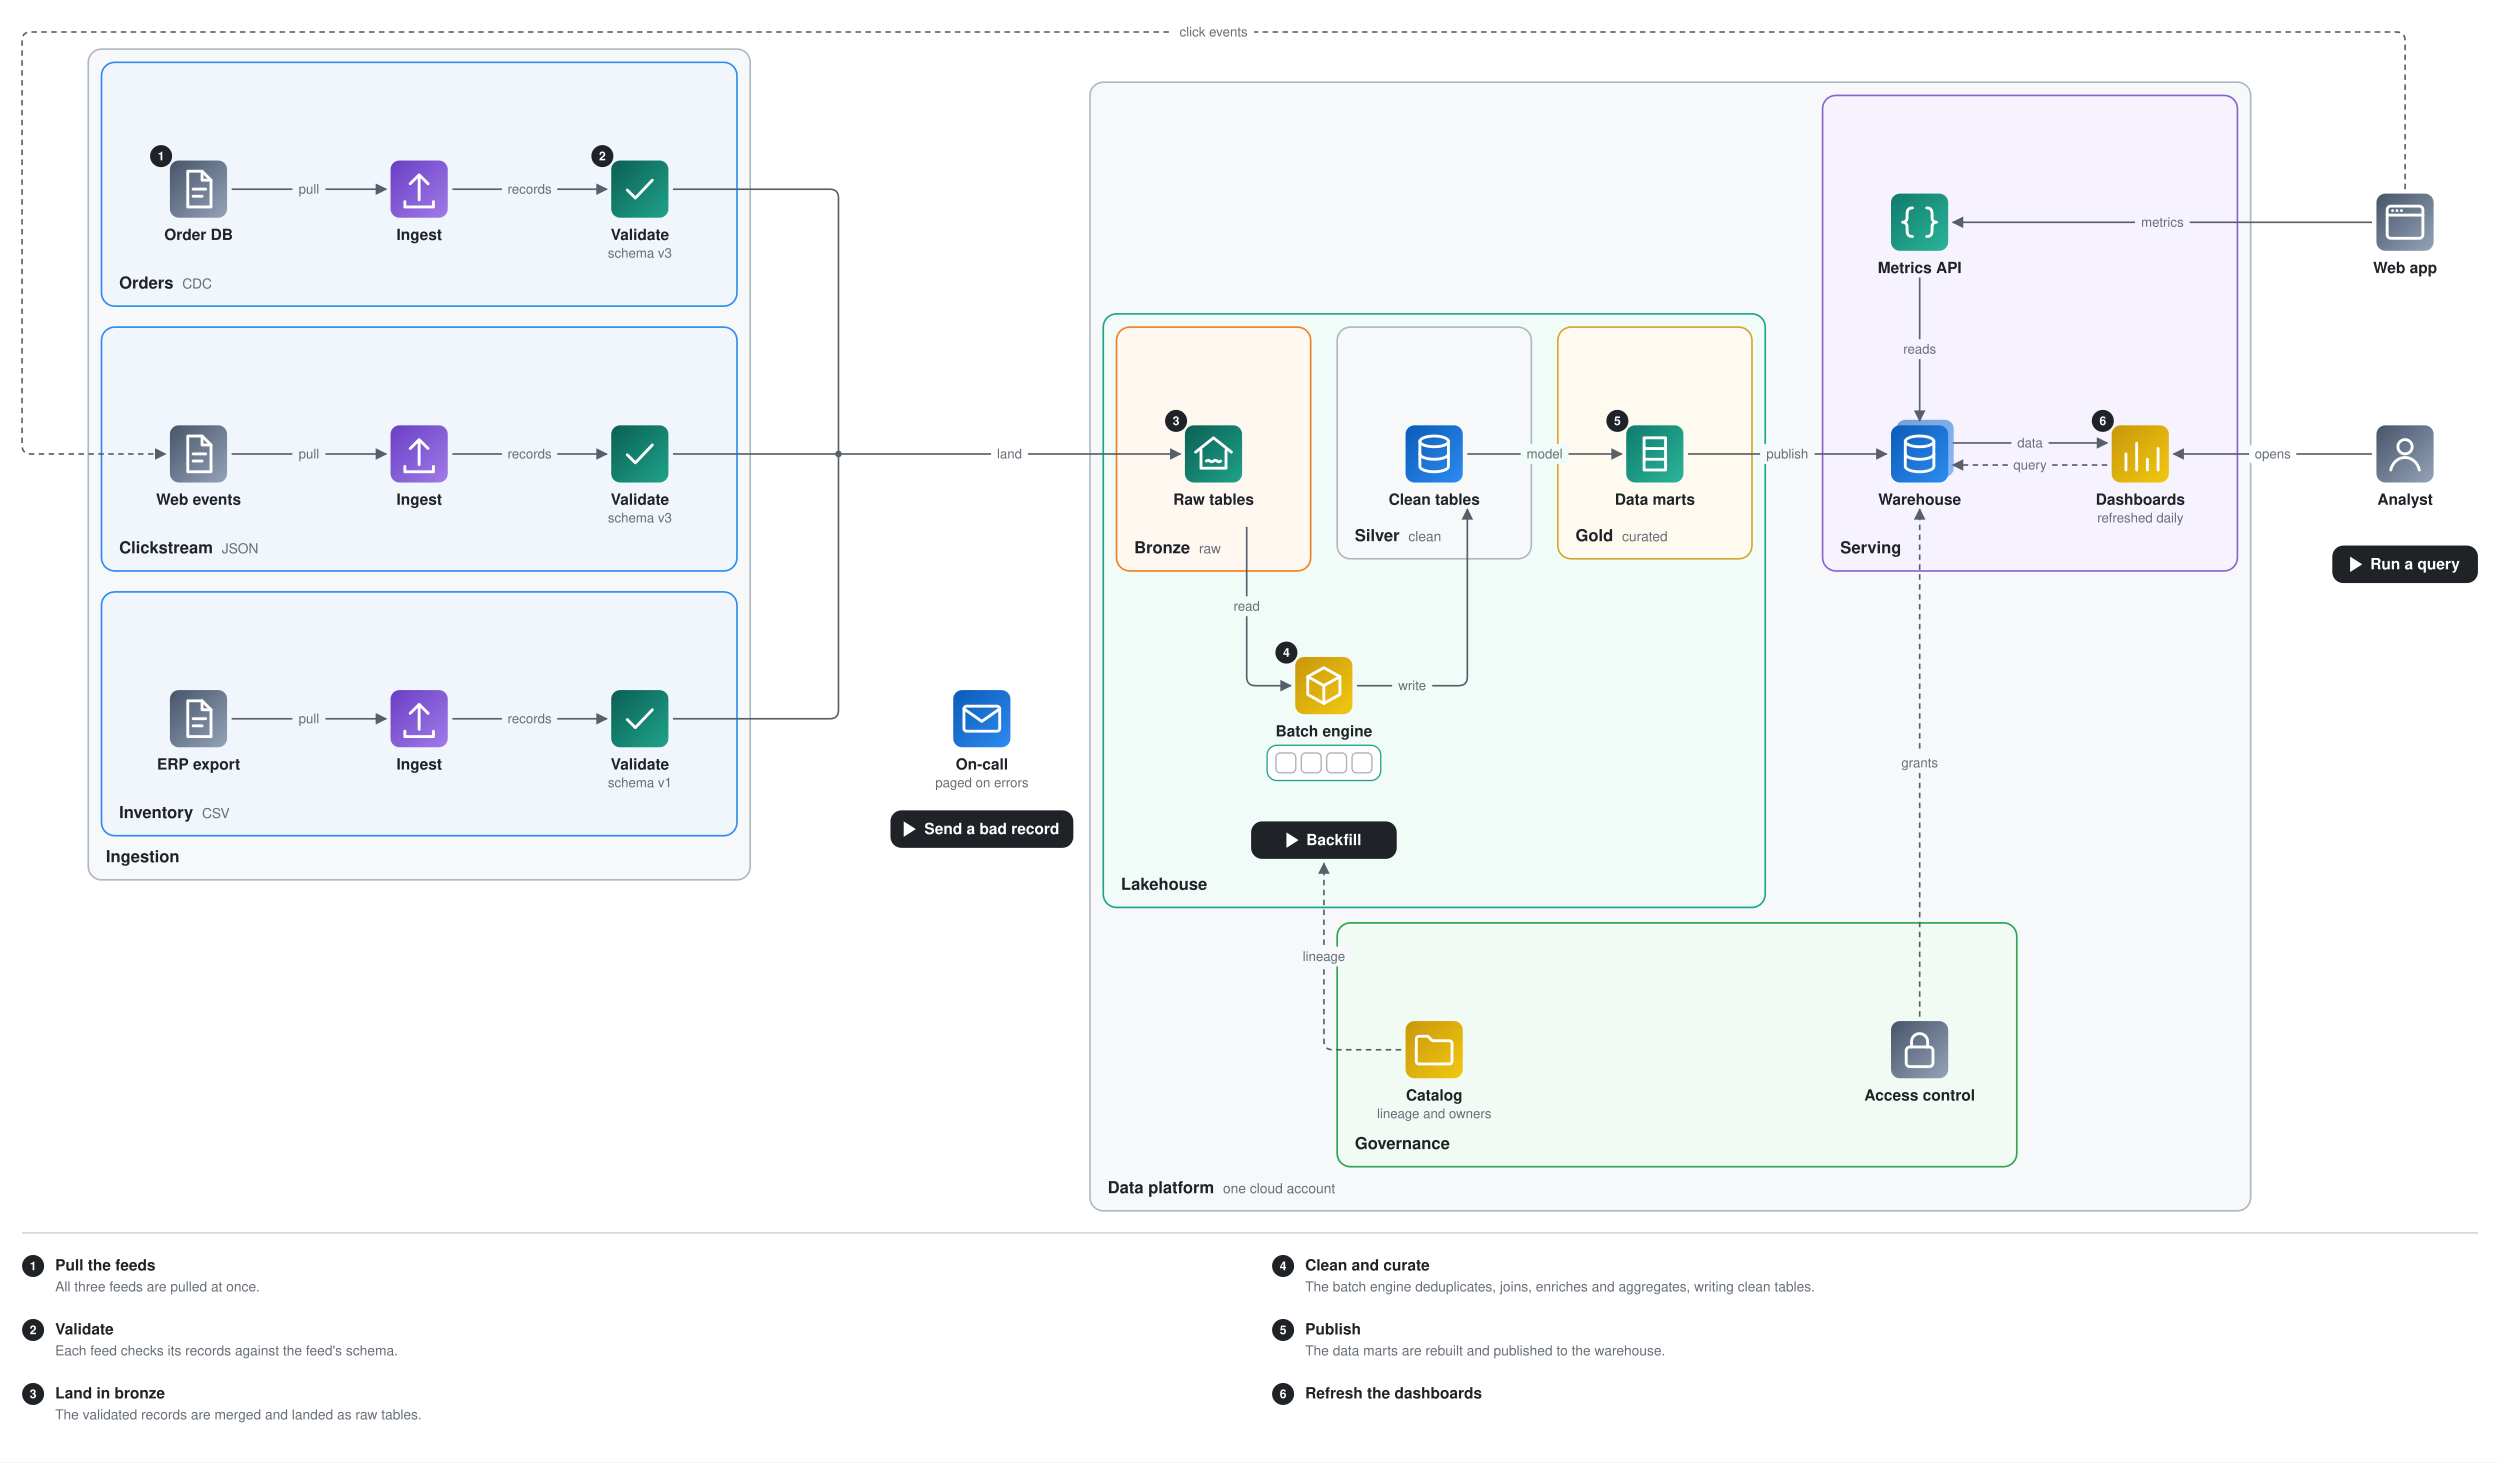
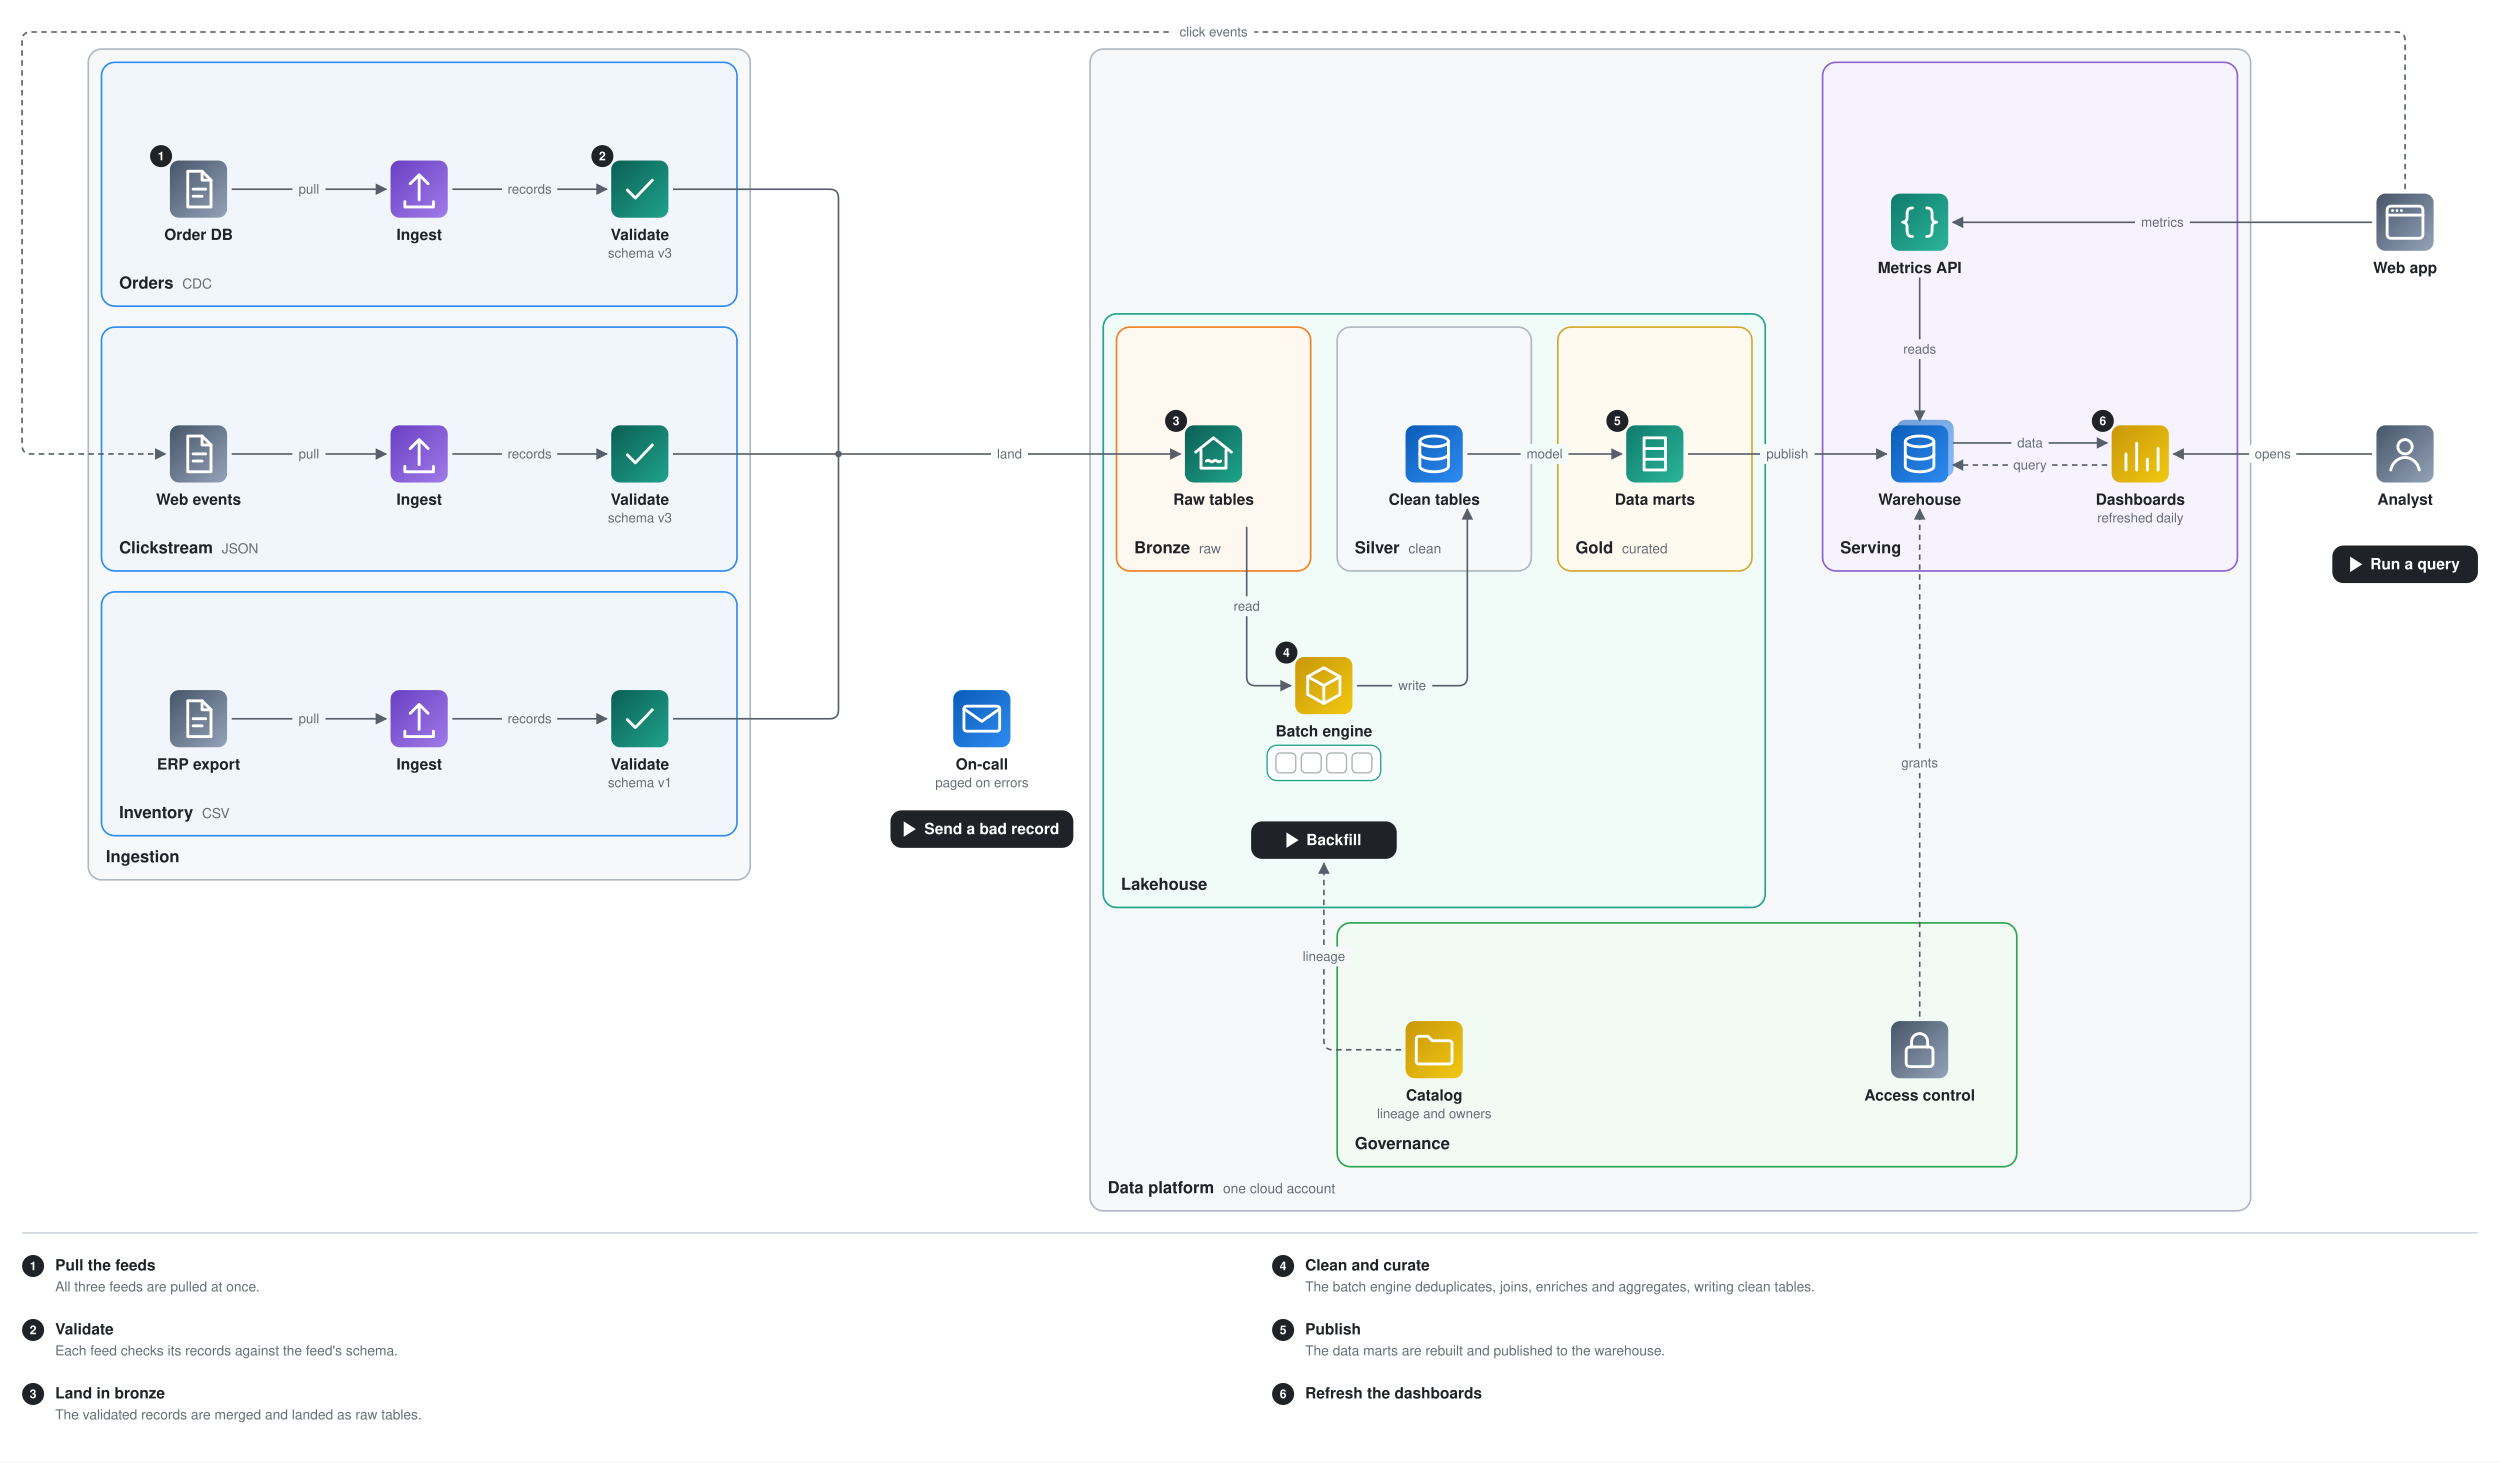
<svg xmlns="http://www.w3.org/2000/svg" viewBox="-180 -171.5 2266 1325.5" width="2266" height="1325.5" font-family="-apple-system, BlinkMacSystemFont, 'Segoe UI', Helvetica, Arial, sans-serif" role="img" aria-label="Three source feeds are ingested, validated and merged into a lakehouse, where a batch engine cleans and curates the data through bronze, silver and gold zones before a warehouse serves it to dashboards and an API. Four scenarios: the nightly batch, a bad record, a self-serve query and a backfill.">
  <defs>
    <linearGradient id="tile-amber" x1="0" y1="0" x2="1" y2="1">
      <stop offset="0" stop-color="#c9970a" />
      <stop offset="1" stop-color="#f2c811" />
    </linearGradient>
    <linearGradient id="tile-blue" x1="0" y1="0" x2="1" y2="1">
      <stop offset="0" stop-color="#0a5cb8" />
      <stop offset="1" stop-color="#2e8bf0" />
    </linearGradient>
    <linearGradient id="tile-green" x1="0" y1="0" x2="1" y2="1">
      <stop offset="0" stop-color="#0b5f55" />
      <stop offset="1" stop-color="#1fa38a" />
    </linearGradient>
    <linearGradient id="tile-slate" x1="0" y1="0" x2="1" y2="1">
      <stop offset="0" stop-color="#475569" />
      <stop offset="1" stop-color="#94a3b8" />
    </linearGradient>
    <linearGradient id="tile-teal" x1="0" y1="0" x2="1" y2="1">
      <stop offset="0" stop-color="#0f7b6c" />
      <stop offset="1" stop-color="#2bb59a" />
    </linearGradient>
    <linearGradient id="tile-violet" x1="0" y1="0" x2="1" y2="1">
      <stop offset="0" stop-color="#6a3fc4" />
      <stop offset="1" stop-color="#a07be8" />
    </linearGradient>
  </defs>
  <rect x="-180" y="-171.5" width="2266" height="1325.5" fill="#ffffff" />
  <g class="dg-body">
    <g class="grp" data-id="ingestion" id="g-ingestion">
      <rect x="-100" y="-127" width="600" height="753" rx="12" stroke-width="1.5" fill="#f6f8fa" stroke="#afb8c1" />
      <text class="gtitle" x="-84" y="610" font-size="15" font-weight="600" fill="#1f2328">Ingestion</text>
    </g>
    <g class="grp" data-id="account" id="g-account">
-       <rect x="808" y="-97" width="1052" height="1023" rx="12" stroke-width="1.5" fill="#f6f8fa" stroke="#afb8c1" />
+       <rect x="808" y="-127" width="1052" height="1053" rx="12" stroke-width="1.5" fill="#f6f8fa" stroke="#afb8c1" />
      <text class="gtitle" x="824" y="910" font-size="15" font-weight="600" fill="#1f2328">Data platform<tspan class="gsub" dx="8" font-size="12.5" font-weight="400" fill="#656d76">one cloud account</tspan>
      </text>
    </g>
    <g class="grp" data-id="lakehouse" id="g-lakehouse">
      <rect x="820" y="113" width="600" height="538" rx="12" stroke-width="1.5" fill="#f1fbf8" stroke="#1fa38a" />
      <text class="gtitle" x="836" y="635" font-size="15" font-weight="600" fill="#1f2328">Lakehouse</text>
    </g>
    <g class="grp" data-id="serving" id="g-serving">
-       <rect x="1472" y="-85" width="376" height="431" rx="12" stroke-width="1.5" fill="#f7f3fe" stroke="#8a63d2" />
+       <rect x="1472" y="-115" width="376" height="461" rx="12" stroke-width="1.5" fill="#f7f3fe" stroke="#8a63d2" />
      <text class="gtitle" x="1488" y="330" font-size="15" font-weight="600" fill="#1f2328">Serving</text>
    </g>
    <g class="grp" data-id="governance" id="g-governance">
      <rect x="1032" y="665" width="616" height="221" rx="12" stroke-width="1.5" fill="#f1faf3" stroke="#2da44e" />
      <text class="gtitle" x="1048" y="870" font-size="15" font-weight="600" fill="#1f2328">Governance</text>
    </g>
    <g class="grp" data-id="orders/feed" id="g-orders_feed">
      <rect x="-88" y="-115" width="576" height="221" rx="12" stroke-width="1.5" fill="#f1f6fd" stroke="#2e8bf0" />
      <text class="gtitle" x="-72" y="90" font-size="15" font-weight="600" fill="#1f2328">Orders<tspan class="gsub" dx="8" font-size="12.5" font-weight="400" fill="#656d76">CDC</tspan>
      </text>
    </g>
    <g class="grp" data-id="clicks/feed" id="g-clicks_feed">
      <rect x="-88" y="125" width="576" height="221" rx="12" stroke-width="1.5" fill="#f1f6fd" stroke="#2e8bf0" />
      <text class="gtitle" x="-72" y="330" font-size="15" font-weight="600" fill="#1f2328">Clickstream<tspan class="gsub" dx="8" font-size="12.5" font-weight="400" fill="#656d76">JSON</tspan>
      </text>
    </g>
    <g class="grp" data-id="stock/feed" id="g-stock_feed">
      <rect x="-88" y="365" width="576" height="221" rx="12" stroke-width="1.5" fill="#f1f6fd" stroke="#2e8bf0" />
      <text class="gtitle" x="-72" y="570" font-size="15" font-weight="600" fill="#1f2328">Inventory<tspan class="gsub" dx="8" font-size="12.5" font-weight="400" fill="#656d76">CSV</tspan>
      </text>
    </g>
    <g class="grp" data-id="bronze" id="g-bronze">
      <rect x="832" y="125" width="176" height="221" rx="12" stroke-width="1.5" fill="#fff8f1" stroke="#f38020" />
      <text class="gtitle" x="848" y="330" font-size="15" font-weight="600" fill="#1f2328">Bronze<tspan class="gsub" dx="8" font-size="12.5" font-weight="400" fill="#656d76">raw</tspan>
      </text>
    </g>
    <g class="grp" data-id="silver" id="g-silver">
-       <rect x="1032" y="125" width="176" height="210" rx="12" stroke-width="1.5" fill="#f6f8fa" stroke="#afb8c1" />
-       <text class="gtitle" x="1048" y="319" font-size="15" font-weight="600" fill="#1f2328">Silver<tspan class="gsub" dx="8" font-size="12.5" font-weight="400" fill="#656d76">clean</tspan>
+       <rect x="1032" y="125" width="176" height="221" rx="12" stroke-width="1.5" fill="#f6f8fa" stroke="#afb8c1" />
+       <text class="gtitle" x="1048" y="330" font-size="15" font-weight="600" fill="#1f2328">Silver<tspan class="gsub" dx="8" font-size="12.5" font-weight="400" fill="#656d76">clean</tspan>
      </text>
    </g>
    <g class="grp" data-id="gold" id="g-gold">
-       <rect x="1232" y="125" width="176" height="210" rx="12" stroke-width="1.5" fill="#fefaf0" stroke="#d4a72c" />
-       <text class="gtitle" x="1248" y="319" font-size="15" font-weight="600" fill="#1f2328">Gold<tspan class="gsub" dx="8" font-size="12.5" font-weight="400" fill="#656d76">curated</tspan>
+       <rect x="1232" y="125" width="176" height="221" rx="12" stroke-width="1.5" fill="#fefaf0" stroke="#d4a72c" />
+       <text class="gtitle" x="1248" y="330" font-size="15" font-weight="600" fill="#1f2328">Gold<tspan class="gsub" dx="8" font-size="12.5" font-weight="400" fill="#656d76">curated</tspan>
      </text>
    </g>
    <g class="edge" id="e-orders_check-_bus" data-id="orders/check-&gt;bus" data-from="orders/check" data-to="bus">
      <path class="base" d="M430 0 L572 0 Q580 0 580 8 L580 240" fill="none" stroke-width="1.5" stroke="#57606a" />
    </g>
    <g class="edge" id="e-clicks_check-_bus" data-id="clicks/check-&gt;bus" data-from="clicks/check" data-to="bus">
      <path class="base" d="M430 240 L580 240" fill="none" stroke-width="1.5" stroke="#57606a" />
    </g>
    <g class="edge" id="e-stock_check-_bus" data-id="stock/check-&gt;bus" data-from="stock/check" data-to="bus">
      <path class="base" d="M430 480 L572 480 Q580 480 580 472 L580 240" fill="none" stroke-width="1.5" stroke="#57606a" />
    </g>
    <g class="edge" id="e-bus-_raw" data-id="bus-&gt;raw" data-from="bus" data-to="raw">
      <path class="base" d="M580 240 L890 240" fill="none" stroke-width="1.5" stroke="#57606a" />
      <path class="head" d="M891 240L880.5 245.25L880.5 234.75z" fill="#57606a" />
    </g>
    <g class="edge" id="e-raw-_spark" data-id="raw-&gt;spark" data-from="raw" data-to="spark">
      <path class="base" d="M950 306 L950 442 Q950 450 958 450 L990 450" fill="none" stroke-width="1.5" stroke="#57606a" />
      <path class="head" d="M991 450L980.5 455.25L980.5 444.75z" fill="#57606a" />
    </g>
    <g class="edge" id="e-spark-_clean" data-id="spark-&gt;clean" data-from="spark" data-to="clean">
      <path class="base" d="M1050 450 L1142 450 Q1150 450 1150 442 L1150 290" fill="none" stroke-width="1.5" stroke="#57606a" />
      <path class="head" d="M1150 289L1155.25 299.5L1144.75 299.5z" fill="#57606a" />
    </g>
    <g class="edge" id="e-clean-_marts" data-id="clean-&gt;marts" data-from="clean" data-to="marts">
      <path class="base" d="M1150 240 L1290 240" fill="none" stroke-width="1.5" stroke="#57606a" />
      <path class="head" d="M1291 240L1280.5 245.25L1280.5 234.75z" fill="#57606a" />
    </g>
    <g class="edge" id="e-marts-_warehouse" data-id="marts-&gt;warehouse" data-from="marts" data-to="warehouse">
      <path class="base" d="M1350 240 L1530 240" fill="none" stroke-width="1.5" stroke="#57606a" />
      <path class="head" d="M1531 240L1520.5 245.25L1520.5 234.75z" fill="#57606a" />
    </g>
    <g class="edge" id="e-api-_warehouse" data-id="api-&gt;warehouse" data-from="api" data-to="warehouse">
      <path class="base" d="M1560 80 L1560 210" fill="none" stroke-width="1.5" stroke="#57606a" />
      <path class="head" d="M1560 211L1554.75 200.5L1565.25 200.5z" fill="#57606a" />
    </g>
    <g class="edge" id="e-app-_api" data-id="app-&gt;api" data-from="app" data-to="api">
      <path class="base" d="M1970 30 L1590 30" fill="none" stroke-width="1.5" stroke="#57606a" />
      <path class="head" d="M1589 30L1599.5 24.75L1599.5 35.25z" fill="#57606a" />
    </g>
    <g class="edge" id="e-warehouse-_dashboards" data-id="warehouse-&gt;dashboards" data-from="warehouse" data-to="dashboards">
      <path class="base" d="M1590 230 L1730 230" fill="none" stroke-width="1.5" stroke="#57606a" />
      <path class="head" d="M1731 230L1720.5 235.25L1720.5 224.75z" fill="#57606a" />
    </g>
    <g class="edge" id="e-dashboards-_warehouse" data-id="dashboards-&gt;warehouse" data-from="dashboards" data-to="warehouse">
      <path class="base" d="M1730 250 L1590 250" fill="none" stroke-width="1.5" stroke-dasharray="5 4" stroke="#57606a" />
      <path class="head" d="M1589 250L1599.5 244.75L1599.5 255.25z" fill="#57606a" />
    </g>
    <g class="edge" id="e-analyst-_dashboards" data-id="analyst-&gt;dashboards" data-from="analyst" data-to="dashboards">
      <path class="base" d="M1970 240 L1790 240" fill="none" stroke-width="1.5" stroke="#57606a" />
      <path class="head" d="M1789 240L1799.5 234.75L1799.5 245.25z" fill="#57606a" />
    </g>
    <g class="edge" id="e-catalog-_spark" data-id="catalog-&gt;spark" data-from="catalog" data-to="spark">
      <path class="base" d="M1090 780 L1028 780 Q1020 780 1020 772 L1020 611" fill="none" stroke-width="1.5" stroke-dasharray="5 4" stroke="#57606a" />
      <path class="head" d="M1020 610L1025.25 620.5L1014.75 620.5z" fill="#57606a" />
    </g>
    <g class="edge" id="e-access-_warehouse" data-id="access-&gt;warehouse" data-from="access" data-to="warehouse">
      <path class="base" d="M1560 750 L1560 290" fill="none" stroke-width="1.5" stroke-dasharray="5 4" stroke="#57606a" />
      <path class="head" d="M1560 289L1565.25 299.5L1554.75 299.5z" fill="#57606a" />
    </g>
    <g class="edge" id="e-app-_clicks_src" data-id="app-&gt;clicks/src" data-from="app" data-to="clicks/src">
      <path class="base" d="M2000 0 L2000 -134.5 Q2000 -142.5 1992 -142.5 L-152 -142.5 Q-160 -142.5 -160 -134.5 L-160 232 Q-160 240 -152 240 L-30 240" fill="none" stroke-width="1.5" stroke-dasharray="5 4" stroke="#57606a" />
      <path class="head" d="M-29 240L-39.5 245.25L-39.5 234.75z" fill="#57606a" />
    </g>
    <g class="edge" id="e-orders_src-_orders_ingest" data-id="orders/src-&gt;orders/ingest" data-from="orders/src" data-to="orders/ingest">
      <path class="base" d="M30 0 L170 0" fill="none" stroke-width="1.5" stroke="#57606a" />
      <path class="head" d="M171 0L160.5 5.25L160.5 -5.25z" fill="#57606a" />
    </g>
    <g class="edge" id="e-orders_ingest-_orders_check" data-id="orders/ingest-&gt;orders/check" data-from="orders/ingest" data-to="orders/check">
      <path class="base" d="M230 0 L370 0" fill="none" stroke-width="1.5" stroke="#57606a" />
      <path class="head" d="M371 0L360.5 5.25L360.5 -5.25z" fill="#57606a" />
    </g>
    <g class="edge" id="e-clicks_src-_clicks_ingest" data-id="clicks/src-&gt;clicks/ingest" data-from="clicks/src" data-to="clicks/ingest">
      <path class="base" d="M30 240 L170 240" fill="none" stroke-width="1.5" stroke="#57606a" />
      <path class="head" d="M171 240L160.5 245.25L160.5 234.75z" fill="#57606a" />
    </g>
    <g class="edge" id="e-clicks_ingest-_clicks_check" data-id="clicks/ingest-&gt;clicks/check" data-from="clicks/ingest" data-to="clicks/check">
      <path class="base" d="M230 240 L370 240" fill="none" stroke-width="1.5" stroke="#57606a" />
      <path class="head" d="M371 240L360.5 245.25L360.5 234.75z" fill="#57606a" />
    </g>
    <g class="edge" id="e-stock_src-_stock_ingest" data-id="stock/src-&gt;stock/ingest" data-from="stock/src" data-to="stock/ingest">
      <path class="base" d="M30 480 L170 480" fill="none" stroke-width="1.5" stroke="#57606a" />
      <path class="head" d="M171 480L160.5 485.25L160.5 474.75z" fill="#57606a" />
    </g>
    <g class="edge" id="e-stock_ingest-_stock_check" data-id="stock/ingest-&gt;stock/check" data-from="stock/ingest" data-to="stock/check">
      <path class="base" d="M230 480 L370 480" fill="none" stroke-width="1.5" stroke="#57606a" />
      <path class="head" d="M371 480L360.5 485.25L360.5 474.75z" fill="#57606a" />
    </g>
    <g class="labels">
      <g class="elab" data-edge="bus-&gt;raw">
        <rect x="718.31" y="231" width="33.39" height="18" rx="4" fill="#ffffff" />
        <text class="elabel" x="735" y="244" font-size="12" text-anchor="middle" fill="#656d76">land</text>
      </g>
      <g class="elab" data-edge="raw-&gt;spark">
        <rect x="932.97" y="369" width="34.06" height="18" rx="4" fill="#f1fbf8" />
        <text class="elabel" x="950" y="382" font-size="12" text-anchor="middle" fill="#656d76">read</text>
      </g>
      <g class="elab" data-edge="spark-&gt;clean">
        <rect x="1081.84" y="441" width="36.33" height="18" rx="4" fill="#f1fbf8" />
        <text class="elabel" x="1100" y="454" font-size="12" text-anchor="middle" fill="#656d76">write</text>
      </g>
      <g class="elab" data-edge="clean-&gt;marts">
        <rect x="1198.3" y="231" width="43.4" height="18" rx="4" fill="#f1fbf8" />
        <text class="elabel" x="1220" y="244" font-size="12" text-anchor="middle" fill="#656d76">model</text>
      </g>
      <g class="elab" data-edge="marts-&gt;warehouse">
        <rect x="1415.3" y="231" width="49.41" height="18" rx="4" fill="#f6f8fa" />
        <text class="elabel" x="1440" y="244" font-size="12" text-anchor="middle" fill="#656d76">publish</text>
      </g>
      <g class="elab" data-edge="api-&gt;warehouse">
        <rect x="1539.97" y="136" width="40.06" height="18" rx="4" fill="#f7f3fe" />
        <text class="elabel" x="1560" y="149" font-size="12" text-anchor="middle" fill="#656d76">reads</text>
      </g>
      <g class="elab" data-edge="app-&gt;api">
        <rect x="1755.16" y="21" width="49.67" height="18" rx="4" fill="#f7f3fe" />
        <text class="elabel" x="1780" y="34" font-size="12" text-anchor="middle" fill="#656d76">metrics</text>
      </g>
      <g class="elab" data-edge="warehouse-&gt;dashboards">
        <rect x="1643.16" y="221" width="33.68" height="18" rx="4" fill="#f7f3fe" />
        <text class="elabel" x="1660" y="234" font-size="12" text-anchor="middle" fill="#656d76">data</text>
      </g>
      <g class="elab" data-edge="dashboards-&gt;warehouse">
        <rect x="1639.97" y="241" width="40.06" height="18" rx="4" fill="#f7f3fe" />
        <text class="elabel" x="1660" y="254" font-size="12" text-anchor="middle" fill="#656d76">query</text>
      </g>
      <g class="elab" data-edge="analyst-&gt;dashboards">
        <rect x="1858.63" y="231" width="42.74" height="18" rx="4" fill="#ffffff" />
        <text class="elabel" x="1880" y="244" font-size="12" text-anchor="middle" fill="#656d76">opens</text>
      </g>
      <g class="elab" data-edge="catalog-&gt;spark">
        <rect x="994.95" y="686.5" width="50.09" height="18" rx="4" fill="#f6f8fa" />
        <text class="elabel" x="1020" y="699.5" font-size="12" text-anchor="middle" fill="#656d76">lineage</text>
      </g>
      <g class="elab" data-edge="access-&gt;warehouse">
        <rect x="1538.16" y="511" width="43.68" height="18" rx="4" fill="#f6f8fa" />
        <text class="elabel" x="1560" y="524" font-size="12" text-anchor="middle" fill="#656d76">grants</text>
      </g>
      <g class="elab" data-edge="app-&gt;clicks/src">
        <rect x="883.15" y="-151.5" width="73.71" height="18" rx="4" fill="#ffffff" />
        <text class="elabel" x="920" y="-138.5" font-size="12" text-anchor="middle" fill="#656d76">click events</text>
      </g>
      <g class="elab" data-edge="orders/src-&gt;orders/ingest">
        <rect x="84.98" y="-9" width="30.04" height="18" rx="4" fill="#f1f6fd" />
        <text class="elabel" x="100" y="4" font-size="12" text-anchor="middle" fill="#656d76">pull</text>
      </g>
      <g class="elab" data-edge="orders/ingest-&gt;orders/check">
        <rect x="274.96" y="-9" width="50.08" height="18" rx="4" fill="#f1f6fd" />
        <text class="elabel" x="300" y="4" font-size="12" text-anchor="middle" fill="#656d76">records</text>
      </g>
      <g class="elab" data-edge="clicks/src-&gt;clicks/ingest">
        <rect x="84.98" y="231" width="30.04" height="18" rx="4" fill="#f1f6fd" />
        <text class="elabel" x="100" y="244" font-size="12" text-anchor="middle" fill="#656d76">pull</text>
      </g>
      <g class="elab" data-edge="clicks/ingest-&gt;clicks/check">
        <rect x="274.96" y="231" width="50.08" height="18" rx="4" fill="#f1f6fd" />
        <text class="elabel" x="300" y="244" font-size="12" text-anchor="middle" fill="#656d76">records</text>
      </g>
      <g class="elab" data-edge="stock/src-&gt;stock/ingest">
        <rect x="84.98" y="471" width="30.04" height="18" rx="4" fill="#f1f6fd" />
        <text class="elabel" x="100" y="484" font-size="12" text-anchor="middle" fill="#656d76">pull</text>
      </g>
      <g class="elab" data-edge="stock/ingest-&gt;stock/check">
        <rect x="274.96" y="471" width="50.08" height="18" rx="4" fill="#f1f6fd" />
        <text class="elabel" x="300" y="484" font-size="12" text-anchor="middle" fill="#656d76">records</text>
      </g>
    </g>
    <g class="node junction" id="n-bus" data-id="bus">
      <circle class="dot" cx="580" cy="240" r="3" fill="#57606a" />
    </g>
    <g class="node" id="n-oncall" data-id="oncall">
      <g class="tile" transform="translate(684 454) scale(0.81)">
        <rect width="64" height="64" rx="10" fill="url(#tile-blue)" />
        <g class="glyph" fill="none" stroke="#fff" stroke-width="3.2" stroke-linecap="round" stroke-linejoin="round">
          <rect x="12" y="18" width="40" height="28" rx="3" />
          <path d="m12 21 20 14 20-14" />
        </g>
      </g>
      <text class="ntitle" x="710" y="526" font-size="14" font-weight="600" text-anchor="middle" fill="#1f2328">On-call</text>
      <text class="nsub" x="710" y="542" font-size="12" text-anchor="middle" fill="#656d76">paged on errors</text>
      <g class="trigger" data-node="oncall" role="button" tabindex="0" aria-label="Send a bad record: play Bad record" data-plays="bad-record">
        <rect class="btnbg" x="627.12" y="563" width="165.76" height="34" rx="10" fill="#1f2328" />
        <path class="btnicon" d="M639.12 573l11 7-11 7z" fill="#ffffff" />
        <text class="btntext" x="719" y="584.5" font-size="14" font-weight="600" text-anchor="middle" fill="#ffffff">Send a bad record</text>
      </g>
    </g>
    <g class="node" id="n-raw" data-id="raw">
      <g class="tile" transform="translate(894 214) scale(0.81)">
        <rect width="64" height="64" rx="10" fill="url(#tile-green)" />
        <g class="glyph" fill="none" stroke="#fff" stroke-width="3.2" stroke-linecap="round" stroke-linejoin="round">
          <path d="M12 30 32 14l20 16" />
          <path d="M18 28v20h28V28" />
          <path d="M24 40c3-3 5 3 8 0s5 3 8 0" />
        </g>
      </g>
      <text class="ntitle" x="920" y="286" font-size="14" font-weight="600" text-anchor="middle" fill="#1f2328">Raw tables</text>
      <text class="nsub" x="920" y="302" font-size="12" text-anchor="middle" fill="#656d76" />
      <g data-badges="nightly">
        <rect class="badge" x="876" y="200" width="20" height="20" rx="10" fill="#1f2328" />
        <text class="badget" x="886" y="213.8" font-size="11" font-weight="600" text-anchor="middle" fill="#ffffff">3</text>
      </g>
    </g>
    <g class="node" id="n-clean" data-id="clean">
      <g class="tile" transform="translate(1094 214) scale(0.81)">
        <rect width="64" height="64" rx="10" fill="url(#tile-blue)" />
        <g class="glyph" fill="none" stroke="#fff" stroke-width="3.2" stroke-linecap="round" stroke-linejoin="round">
          <ellipse cx="32" cy="18" rx="16" ry="6" />
          <path d="M16 18v28c0 3.3 7.2 6 16 6s16-2.7 16-6V18" />
          <path d="M16 32c0 3.3 7.2 6 16 6s16-2.7 16-6" />
        </g>
      </g>
      <text class="ntitle" x="1120" y="286" font-size="14" font-weight="600" text-anchor="middle" fill="#1f2328">Clean tables</text>
    </g>
    <g class="node" id="n-marts" data-id="marts">
      <g class="tile" transform="translate(1294 214) scale(0.81)">
        <rect width="64" height="64" rx="10" fill="url(#tile-teal)" />
        <g class="glyph" fill="none" stroke="#fff" stroke-width="3.2" stroke-linecap="round" stroke-linejoin="round">
          <path d="M20 14h24v12H20zM20 26h24v12H20zM20 38h24v12H20z" />
        </g>
      </g>
      <text class="ntitle" x="1320" y="286" font-size="14" font-weight="600" text-anchor="middle" fill="#1f2328">Data marts</text>
      <g data-badges="nightly">
        <rect class="badge" x="1276" y="200" width="20" height="20" rx="10" fill="#1f2328" />
        <text class="badget" x="1286" y="213.8" font-size="11" font-weight="600" text-anchor="middle" fill="#ffffff">5</text>
      </g>
    </g>
    <g class="node" id="n-spark" data-id="spark">
      <g class="tile" transform="translate(994 424) scale(0.81)">
        <rect width="64" height="64" rx="10" fill="url(#tile-amber)" />
        <g class="glyph" fill="none" stroke="#fff" stroke-width="3.2" stroke-linecap="round" stroke-linejoin="round">
          <path d="M32 12 50 22v20L32 52 14 42V22z" />
          <path d="M14 22l18 10 18-10M32 32v20" />
        </g>
      </g>
      <text class="ntitle" x="1020" y="496" font-size="14" font-weight="600" text-anchor="middle" fill="#1f2328">Batch engine</text>
      <g class="cells">
        <rect class="cellbox" x="968.5" y="504" width="103" height="32" rx="9" stroke-width="1.2" fill="#ffffff" stroke="#1fa38a" />
        <rect class="cell" x="976.5" y="511" width="18" height="18" rx="4" fill="none" stroke-width="1.2" stroke-opacity=".55" stroke="#656d76" />
        <rect class="cell" x="999.5" y="511" width="18" height="18" rx="4" fill="none" stroke-width="1.2" stroke-opacity=".55" stroke="#656d76" />
        <rect class="cell" x="1022.5" y="511" width="18" height="18" rx="4" fill="none" stroke-width="1.2" stroke-opacity=".55" stroke="#656d76" />
        <rect class="cell" x="1045.5" y="511" width="18" height="18" rx="4" fill="none" stroke-width="1.2" stroke-opacity=".55" stroke="#656d76" />
      </g>
      <text class="cap nsub" x="1020" y="552" font-size="12" text-anchor="middle" fill="#656d76" />
      <g class="trigger" data-node="spark" role="button" tabindex="0" aria-label="Backfill: play Backfill" data-plays="backfill">
        <rect class="btnbg" x="954" y="573" width="132" height="34" rx="10" fill="#1f2328" />
        <path class="btnicon" d="M986.03 583l11 7-11 7z" fill="#ffffff" />
        <text class="btntext" x="1029" y="594.5" font-size="14" font-weight="600" text-anchor="middle" fill="#ffffff">Backfill</text>
      </g>
      <g data-badges="nightly">
        <rect class="badge" x="976" y="410" width="20" height="20" rx="10" fill="#1f2328" />
        <text class="badget" x="986" y="423.8" font-size="11" font-weight="600" text-anchor="middle" fill="#ffffff">4</text>
      </g>
    </g>
    <g class="node" id="n-api" data-id="api">
      <g class="tile" transform="translate(1534 4) scale(0.81)">
        <rect width="64" height="64" rx="10" fill="url(#tile-teal)" />
        <g class="glyph" fill="none" stroke="#fff" stroke-width="3.2" stroke-linecap="round" stroke-linejoin="round">
          <path d="M24 16c-5 0-6 3-6 7v4c0 3-2 5-5 5 3 0 5 2 5 5v4c0 4 1 7 6 7" />
          <path d="M40 16c5 0 6 3 6 7v4c0 3 2 5 5 5-3 0-5 2-5 5v4c0 4-1 7-6 7" />
        </g>
      </g>
      <text class="ntitle" x="1560" y="76" font-size="14" font-weight="600" text-anchor="middle" fill="#1f2328">Metrics API</text>
    </g>
    <g class="node" id="n-warehouse" data-id="warehouse">
      <g class="tile" transform="translate(1539 209) scale(0.81)" opacity=".55">
        <rect width="64" height="64" rx="10" fill="url(#tile-blue)" />
        <g class="glyph" fill="none" stroke="#fff" stroke-width="3.2" stroke-linecap="round" stroke-linejoin="round">
          <ellipse cx="32" cy="18" rx="16" ry="6" />
          <path d="M16 18v28c0 3.3 7.2 6 16 6s16-2.7 16-6V18" />
          <path d="M16 32c0 3.3 7.2 6 16 6s16-2.7 16-6" />
        </g>
      </g>
      <g class="tile" transform="translate(1534 214) scale(0.81)">
        <rect width="64" height="64" rx="10" fill="url(#tile-blue)" />
        <g class="glyph" fill="none" stroke="#fff" stroke-width="3.2" stroke-linecap="round" stroke-linejoin="round">
          <ellipse cx="32" cy="18" rx="16" ry="6" />
          <path d="M16 18v28c0 3.3 7.2 6 16 6s16-2.7 16-6V18" />
          <path d="M16 32c0 3.3 7.2 6 16 6s16-2.7 16-6" />
        </g>
      </g>
      <text class="ntitle" x="1560" y="286" font-size="14" font-weight="600" text-anchor="middle" fill="#1f2328">Warehouse</text>
    </g>
    <g class="node" id="n-dashboards" data-id="dashboards">
      <g class="tile" transform="translate(1734 214) scale(0.81)">
        <rect width="64" height="64" rx="10" fill="url(#tile-amber)" />
        <g class="glyph" fill="none" stroke="#fff" stroke-width="3.2" stroke-linecap="round" stroke-linejoin="round">
          <path d="M16 50V32M28 50V20M40 50V38M52 50V26" />
        </g>
      </g>
      <text class="ntitle" x="1760" y="286" font-size="14" font-weight="600" text-anchor="middle" fill="#1f2328">Dashboards</text>
      <text class="nsub" x="1760" y="302" font-size="12" text-anchor="middle" fill="#656d76">refreshed daily</text>
      <g data-badges="nightly">
        <rect class="badge" x="1716" y="200" width="20" height="20" rx="10" fill="#1f2328" />
        <text class="badget" x="1726" y="213.8" font-size="11" font-weight="600" text-anchor="middle" fill="#ffffff">6</text>
      </g>
    </g>
    <g class="node" id="n-catalog" data-id="catalog">
      <g class="tile" transform="translate(1094 754) scale(0.81)">
        <rect width="64" height="64" rx="10" fill="url(#tile-amber)" />
        <g class="glyph" fill="none" stroke="#fff" stroke-width="3.2" stroke-linecap="round" stroke-linejoin="round">
          <path d="M12 20a3 3 0 0 1 3-3h10l5 5h19a3 3 0 0 1 3 3v20a3 3 0 0 1-3 3H15a3 3 0 0 1-3-3z" />
        </g>
      </g>
      <text class="ntitle" x="1120" y="826" font-size="14" font-weight="600" text-anchor="middle" fill="#1f2328">Catalog</text>
      <text class="nsub" x="1120" y="842" font-size="12" text-anchor="middle" fill="#656d76">lineage and owners</text>
    </g>
    <g class="node" id="n-access" data-id="access">
      <g class="tile" transform="translate(1534 754) scale(0.81)">
        <rect width="64" height="64" rx="10" fill="url(#tile-slate)" />
        <g class="glyph" fill="none" stroke="#fff" stroke-width="3.2" stroke-linecap="round" stroke-linejoin="round">
          <rect x="17" y="29" width="30" height="22" rx="4" />
          <path d="M23 29v-6a9 9 0 0 1 18 0v6" />
        </g>
      </g>
      <text class="ntitle" x="1560" y="826" font-size="14" font-weight="600" text-anchor="middle" fill="#1f2328">Access control</text>
    </g>
    <g class="node" id="n-app" data-id="app">
      <g class="tile" transform="translate(1974 4) scale(0.81)">
        <rect width="64" height="64" rx="10" fill="url(#tile-slate)" />
        <g class="glyph" fill="none" stroke="#fff" stroke-width="3.2" stroke-linecap="round" stroke-linejoin="round">
          <rect x="12" y="14" width="40" height="36" rx="4" />
          <path d="M12 24h40M18 19h.01M23 19h.01M28 19h.01" />
        </g>
      </g>
      <text class="ntitle" x="2000" y="76" font-size="14" font-weight="600" text-anchor="middle" fill="#1f2328">Web app</text>
    </g>
    <g class="node" id="n-analyst" data-id="analyst">
      <g class="tile" transform="translate(1974 214) scale(0.81)">
        <rect width="64" height="64" rx="10" fill="url(#tile-slate)" />
        <g class="glyph" fill="none" stroke="#fff" stroke-width="3.2" stroke-linecap="round" stroke-linejoin="round">
          <circle cx="32" cy="24" r="8" />
          <path d="M16 50c2-9 9-14 16-14s14 5 16 14" />
        </g>
      </g>
      <text class="ntitle" x="2000" y="286" font-size="14" font-weight="600" text-anchor="middle" fill="#1f2328">Analyst</text>
      <text class="nsub" x="2000" y="302" font-size="12" text-anchor="middle" fill="#656d76" />
      <g class="trigger" data-node="analyst" role="button" tabindex="0" aria-label="Run a query: play Self-serve query" data-plays="query">
        <rect class="btnbg" x="1934" y="323" width="132" height="34" rx="10" fill="#1f2328" />
        <path class="btnicon" d="M1950.13 333l11 7-11 7z" fill="#ffffff" />
        <text class="btntext" x="2009" y="344.5" font-size="14" font-weight="600" text-anchor="middle" fill="#ffffff">Run a query</text>
      </g>
    </g>
    <g class="node" id="n-orders_src" data-id="orders/src">
      <g class="tile" transform="translate(-26 -26) scale(0.81)">
        <rect width="64" height="64" rx="10" fill="url(#tile-slate)" />
        <g class="glyph" fill="none" stroke="#fff" stroke-width="3.2" stroke-linecap="round" stroke-linejoin="round">
          <path d="M20 12h16l10 10v30H20z" />
          <path d="M36 12v10h10M26 32h14M26 40h10" />
        </g>
      </g>
      <text class="ntitle" x="0" y="46" font-size="14" font-weight="600" text-anchor="middle" fill="#1f2328">Order DB</text>
      <g data-badges="nightly">
        <rect class="badge" x="-44" y="-40" width="20" height="20" rx="10" fill="#1f2328" />
        <text class="badget" x="-34" y="-26.2" font-size="11" font-weight="600" text-anchor="middle" fill="#ffffff">1</text>
      </g>
    </g>
    <g class="node" id="n-orders_ingest" data-id="orders/ingest">
      <g class="tile" transform="translate(174 -26) scale(0.81)">
        <rect width="64" height="64" rx="10" fill="url(#tile-violet)" />
        <g class="glyph" fill="none" stroke="#fff" stroke-width="3.2" stroke-linecap="round" stroke-linejoin="round">
          <path d="M32 44V16M22 26l10-10 10 10" />
          <path d="M16 46v6h32v-6" />
        </g>
      </g>
      <text class="ntitle" x="200" y="46" font-size="14" font-weight="600" text-anchor="middle" fill="#1f2328">Ingest</text>
    </g>
    <g class="node" id="n-orders_check" data-id="orders/check">
      <g class="tile" transform="translate(374 -26) scale(0.81)">
        <rect width="64" height="64" rx="10" fill="url(#tile-green)" />
        <g class="glyph" fill="none" stroke="#fff" stroke-width="3.2" stroke-linecap="round" stroke-linejoin="round">
          <path d="M18 33l9 9 19-20" />
        </g>
      </g>
      <text class="ntitle" x="400" y="46" font-size="14" font-weight="600" text-anchor="middle" fill="#1f2328">Validate</text>
      <text class="nsub" x="400" y="62" font-size="12" text-anchor="middle" fill="#656d76">schema v3</text>
      <g data-badges="nightly">
        <rect class="badge" x="356" y="-40" width="20" height="20" rx="10" fill="#1f2328" />
        <text class="badget" x="366" y="-26.2" font-size="11" font-weight="600" text-anchor="middle" fill="#ffffff">2</text>
      </g>
    </g>
    <g class="node" id="n-clicks_src" data-id="clicks/src">
      <g class="tile" transform="translate(-26 214) scale(0.81)">
        <rect width="64" height="64" rx="10" fill="url(#tile-slate)" />
        <g class="glyph" fill="none" stroke="#fff" stroke-width="3.2" stroke-linecap="round" stroke-linejoin="round">
          <path d="M20 12h16l10 10v30H20z" />
          <path d="M36 12v10h10M26 32h14M26 40h10" />
        </g>
      </g>
      <text class="ntitle" x="0" y="286" font-size="14" font-weight="600" text-anchor="middle" fill="#1f2328">Web events</text>
    </g>
    <g class="node" id="n-clicks_ingest" data-id="clicks/ingest">
      <g class="tile" transform="translate(174 214) scale(0.81)">
        <rect width="64" height="64" rx="10" fill="url(#tile-violet)" />
        <g class="glyph" fill="none" stroke="#fff" stroke-width="3.2" stroke-linecap="round" stroke-linejoin="round">
          <path d="M32 44V16M22 26l10-10 10 10" />
          <path d="M16 46v6h32v-6" />
        </g>
      </g>
      <text class="ntitle" x="200" y="286" font-size="14" font-weight="600" text-anchor="middle" fill="#1f2328">Ingest</text>
    </g>
    <g class="node" id="n-clicks_check" data-id="clicks/check">
      <g class="tile" transform="translate(374 214) scale(0.81)">
        <rect width="64" height="64" rx="10" fill="url(#tile-green)" />
        <g class="glyph" fill="none" stroke="#fff" stroke-width="3.2" stroke-linecap="round" stroke-linejoin="round">
          <path d="M18 33l9 9 19-20" />
        </g>
      </g>
      <text class="ntitle" x="400" y="286" font-size="14" font-weight="600" text-anchor="middle" fill="#1f2328">Validate</text>
      <text class="nsub" x="400" y="302" font-size="12" text-anchor="middle" fill="#656d76">schema v3</text>
    </g>
    <g class="node" id="n-stock_src" data-id="stock/src">
      <g class="tile" transform="translate(-26 454) scale(0.81)">
        <rect width="64" height="64" rx="10" fill="url(#tile-slate)" />
        <g class="glyph" fill="none" stroke="#fff" stroke-width="3.2" stroke-linecap="round" stroke-linejoin="round">
          <path d="M20 12h16l10 10v30H20z" />
          <path d="M36 12v10h10M26 32h14M26 40h10" />
        </g>
      </g>
      <text class="ntitle" x="0" y="526" font-size="14" font-weight="600" text-anchor="middle" fill="#1f2328">ERP export</text>
    </g>
    <g class="node" id="n-stock_ingest" data-id="stock/ingest">
      <g class="tile" transform="translate(174 454) scale(0.81)">
        <rect width="64" height="64" rx="10" fill="url(#tile-violet)" />
        <g class="glyph" fill="none" stroke="#fff" stroke-width="3.2" stroke-linecap="round" stroke-linejoin="round">
          <path d="M32 44V16M22 26l10-10 10 10" />
          <path d="M16 46v6h32v-6" />
        </g>
      </g>
      <text class="ntitle" x="200" y="526" font-size="14" font-weight="600" text-anchor="middle" fill="#1f2328">Ingest</text>
    </g>
    <g class="node" id="n-stock_check" data-id="stock/check">
      <g class="tile" transform="translate(374 454) scale(0.81)">
        <rect width="64" height="64" rx="10" fill="url(#tile-green)" />
        <g class="glyph" fill="none" stroke="#fff" stroke-width="3.2" stroke-linecap="round" stroke-linejoin="round">
          <path d="M18 33l9 9 19-20" />
        </g>
      </g>
      <text class="ntitle" x="400" y="526" font-size="14" font-weight="600" text-anchor="middle" fill="#1f2328">Validate</text>
      <text class="nsub" x="400" y="542" font-size="12" text-anchor="middle" fill="#656d76">schema v1</text>
    </g>
  </g>
  <line x1="-160" y1="946" x2="2066" y2="946" stroke-width="1.5" stroke="#d0d7de" />
  <circle cx="-150" cy="976" r="10" fill="#1f2328" />
  <text x="-150" y="979.8" font-size="11" font-weight="600" text-anchor="middle" fill="#ffffff">1</text>
  <text x="-130" y="980" font-size="14" font-weight="600" fill="#1f2328">Pull the feeds</text>
  <text x="-130" y="999" font-size="12.5" fill="#656d76">All three feeds are pulled at once.</text>
  <circle cx="-150" cy="1034" r="10" fill="#1f2328" />
  <text x="-150" y="1037.8" font-size="11" font-weight="600" text-anchor="middle" fill="#ffffff">2</text>
  <text x="-130" y="1038" font-size="14" font-weight="600" fill="#1f2328">Validate</text>
  <text x="-130" y="1057" font-size="12.5" fill="#656d76">Each feed checks its records against the feed's schema.</text>
  <circle cx="-150" cy="1092" r="10" fill="#1f2328" />
  <text x="-150" y="1095.8" font-size="11" font-weight="600" text-anchor="middle" fill="#ffffff">3</text>
  <text x="-130" y="1096" font-size="14" font-weight="600" fill="#1f2328">Land in bronze</text>
  <text x="-130" y="1115" font-size="12.5" fill="#656d76">The validated records are merged and landed as raw tables.</text>
  <circle cx="983" cy="976" r="10" fill="#1f2328" />
  <text x="983" y="979.8" font-size="11" font-weight="600" text-anchor="middle" fill="#ffffff">4</text>
  <text x="1003" y="980" font-size="14" font-weight="600" fill="#1f2328">Clean and curate</text>
  <text x="1003" y="999" font-size="12.5" fill="#656d76">The batch engine deduplicates, joins, enriches and aggregates, writing clean tables.</text>
  <circle cx="983" cy="1034" r="10" fill="#1f2328" />
  <text x="983" y="1037.8" font-size="11" font-weight="600" text-anchor="middle" fill="#ffffff">5</text>
  <text x="1003" y="1038" font-size="14" font-weight="600" fill="#1f2328">Publish</text>
  <text x="1003" y="1057" font-size="12.5" fill="#656d76">The data marts are rebuilt and published to the warehouse.</text>
  <circle cx="983" cy="1092" r="10" fill="#1f2328" />
  <text x="983" y="1095.8" font-size="11" font-weight="600" text-anchor="middle" fill="#ffffff">6</text>
  <text x="1003" y="1096" font-size="14" font-weight="600" fill="#1f2328">Refresh the dashboards</text>
</svg>
